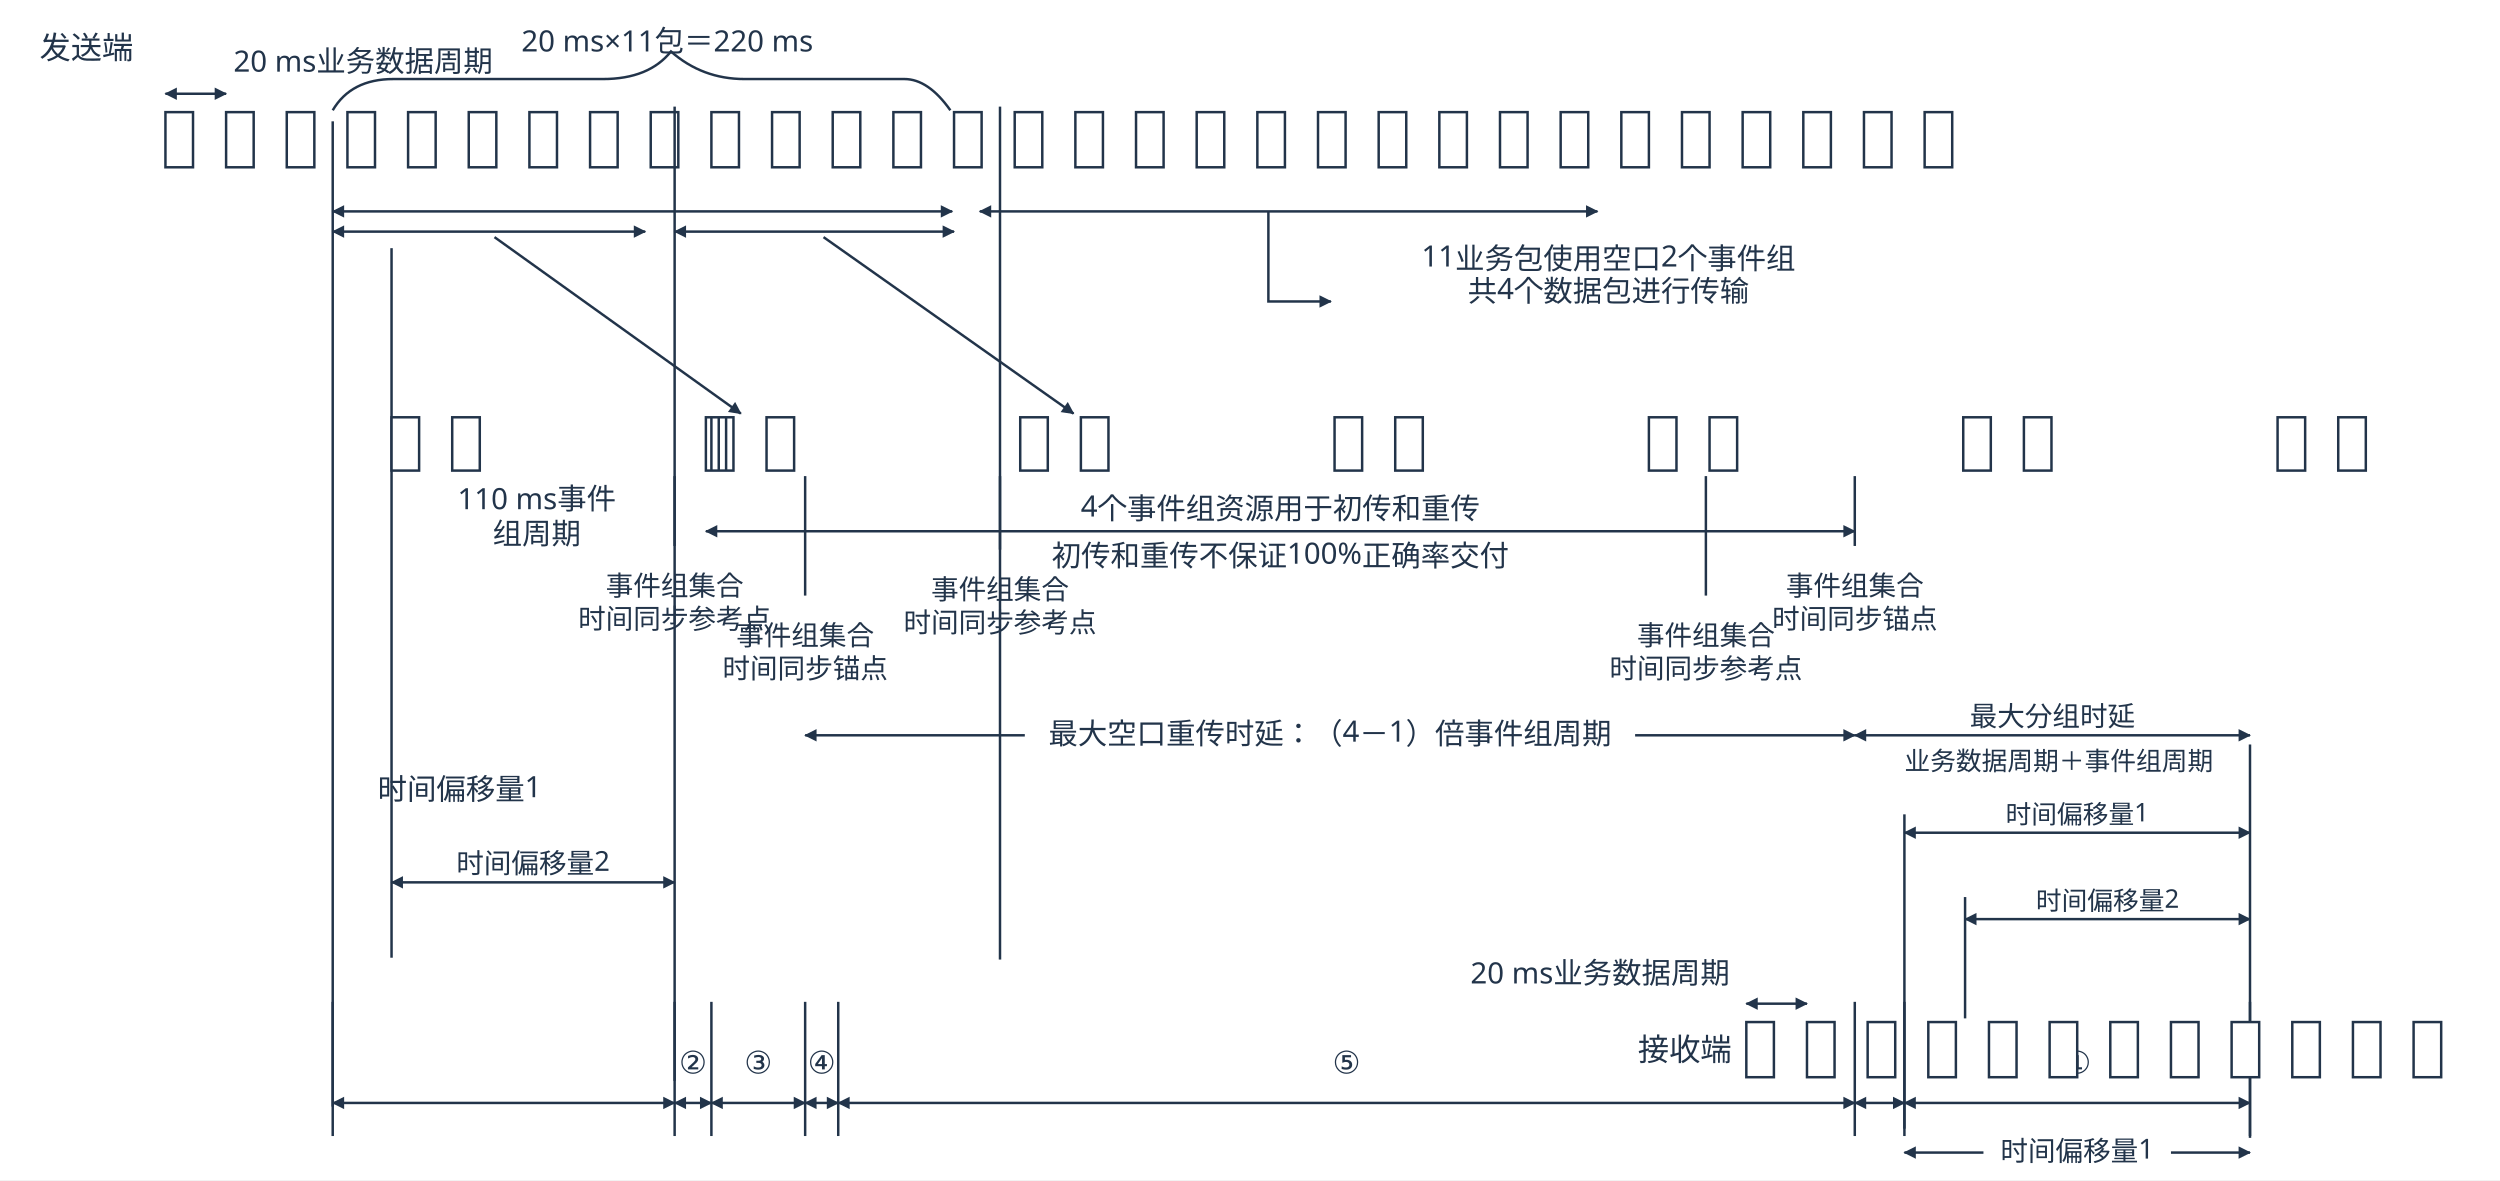
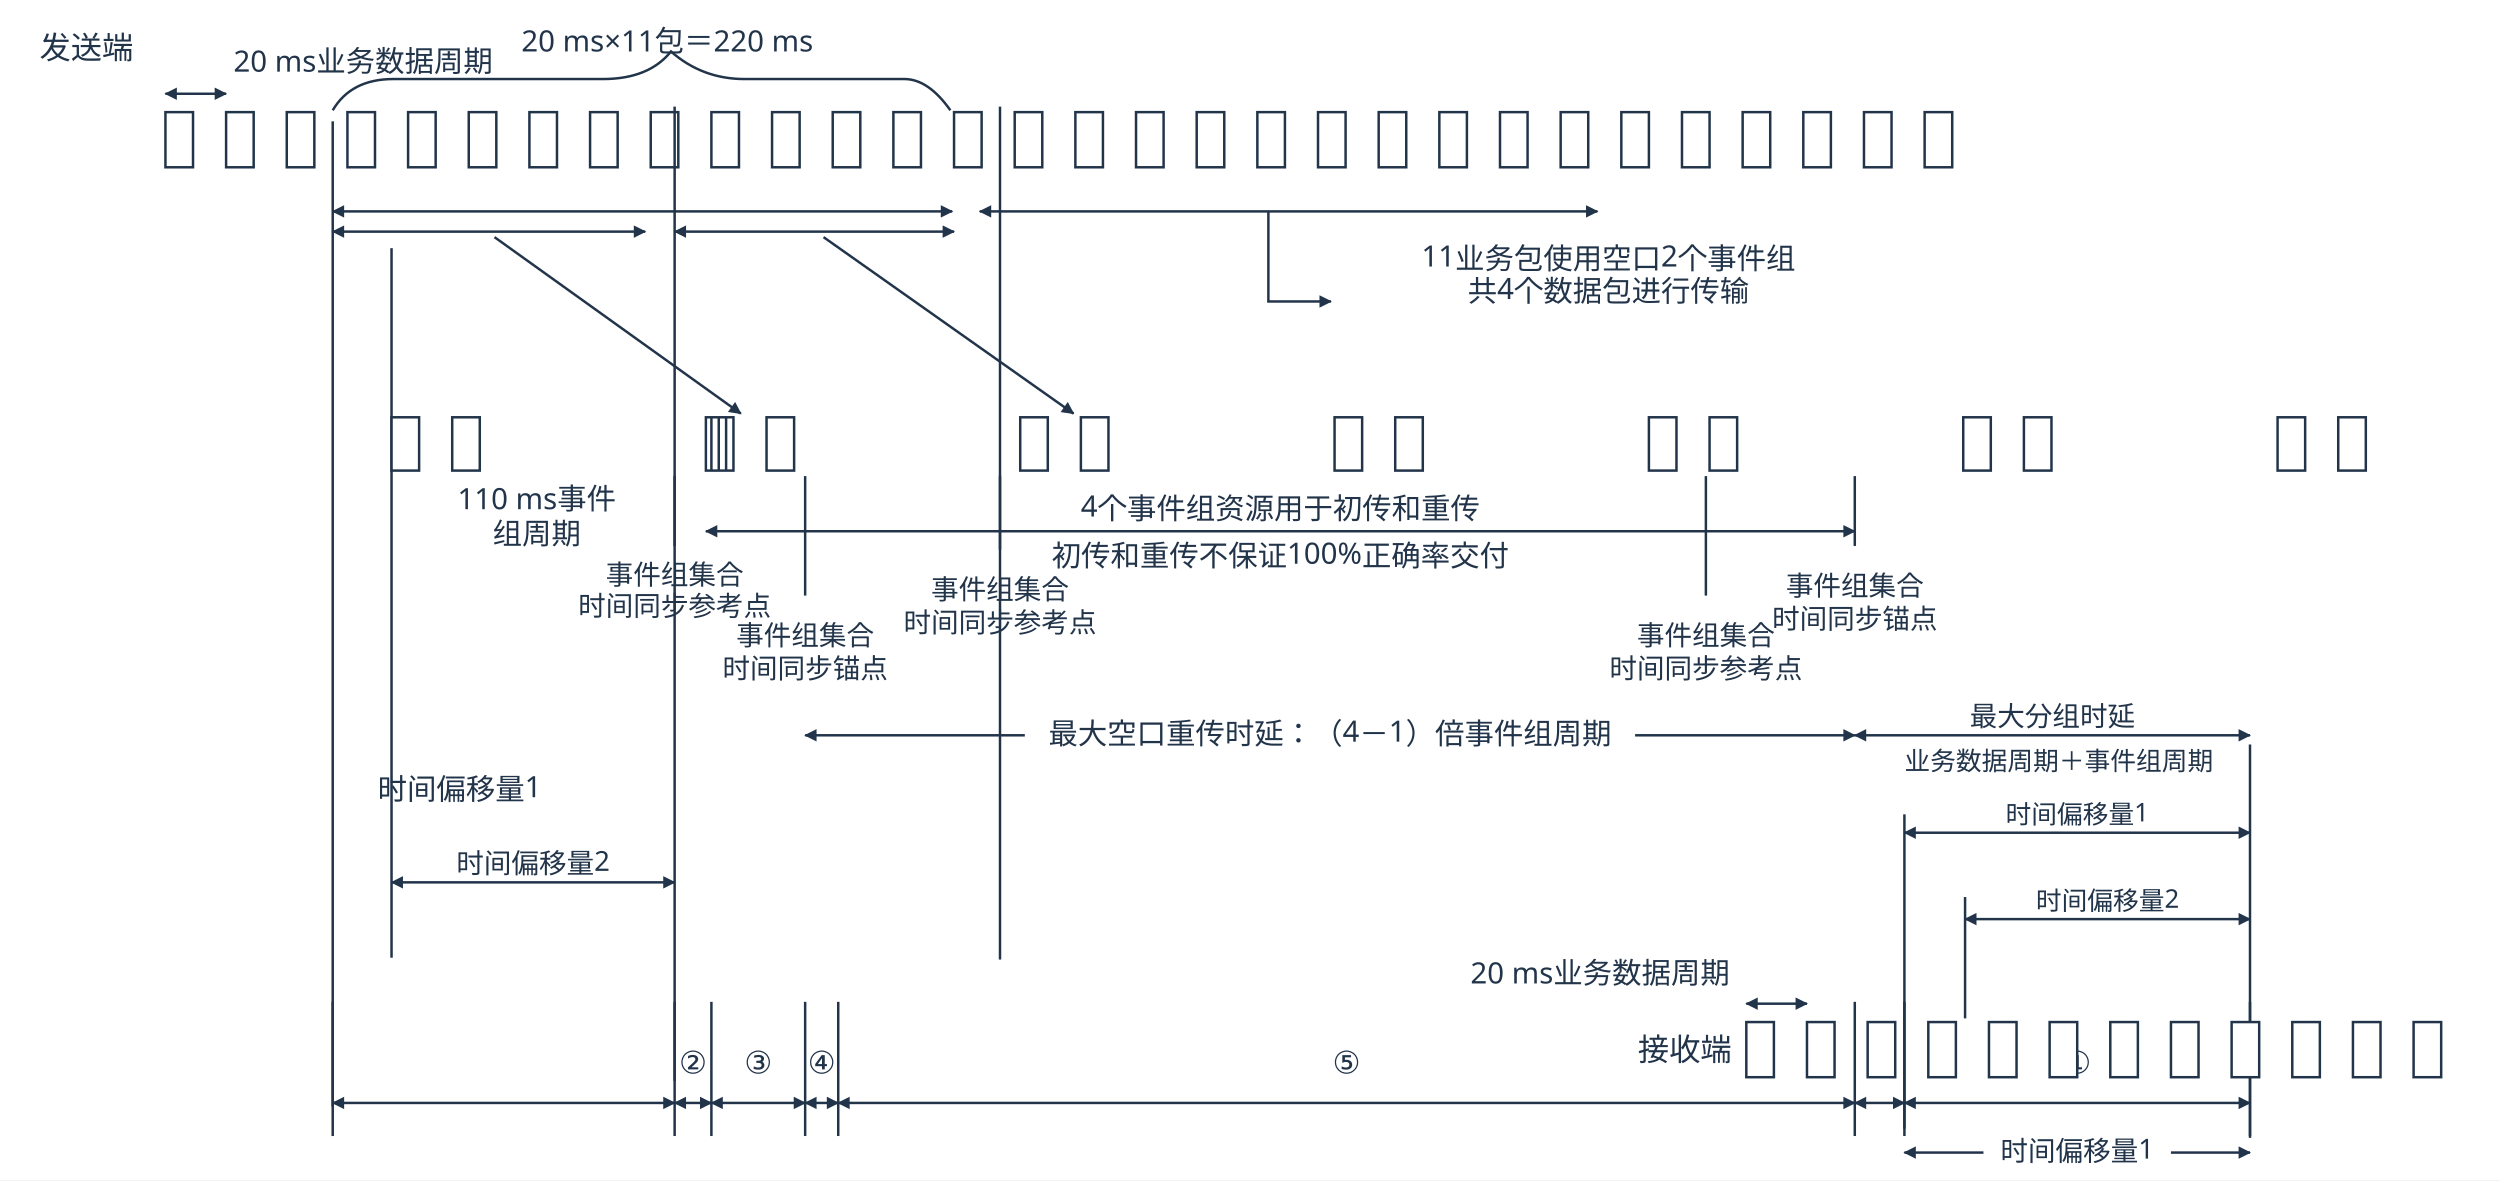
<svg xmlns="http://www.w3.org/2000/svg" viewBox="0 0 1360 642" role="img" aria-labelledby="title description">
  <defs>
    <marker id="arrow" viewBox="0 0 10 10" refX="9.2" refY="5" markerWidth="5" markerHeight="5" orient="auto-start-reverse">
      <path d="M0 0L10 5 0 10Z" fill="#22344a" />
    </marker>
  </defs>
  <rect width="1360" height="642" fill="#fff" />
  <g fill="none" stroke="#22344a" stroke-width="1.35" font-family="system-ui, sans-serif">
    <text x="47" y="32" text-anchor="middle" font-size="17" fill="#22344a" stroke="none">发送端</text>
    <rect x="90" y="61" width="15" height="30" fill="#fff" />
    <rect x="123" y="61" width="15" height="30" fill="#fff" />
    <rect x="156" y="61" width="15" height="30" fill="#fff" />
    <rect x="189" y="61" width="15" height="30" fill="#fff" />
    <rect x="222" y="61" width="15" height="30" fill="#fff" />
    <rect x="255" y="61" width="15" height="30" fill="#fff" />
    <rect x="288" y="61" width="15" height="30" fill="#fff" />
    <rect x="321" y="61" width="15" height="30" fill="#fff" />
    <rect x="354" y="61" width="15" height="30" fill="#fff" />
    <rect x="387" y="61" width="15" height="30" fill="#fff" />
    <rect x="420" y="61" width="15" height="30" fill="#fff" />
    <rect x="453" y="61" width="15" height="30" fill="#fff" />
    <rect x="486" y="61" width="15" height="30" fill="#fff" />
    <rect x="519" y="61" width="15" height="30" fill="#fff" />
    <rect x="552" y="61" width="15" height="30" fill="#fff" />
    <rect x="585" y="61" width="15" height="30" fill="#fff" />
    <rect x="618" y="61" width="15" height="30" fill="#fff" />
    <rect x="651" y="61" width="15" height="30" fill="#fff" />
    <rect x="684" y="61" width="15" height="30" fill="#fff" />
    <rect x="717" y="61" width="15" height="30" fill="#fff" />
    <rect x="750" y="61" width="15" height="30" fill="#fff" />
    <rect x="783" y="61" width="15" height="30" fill="#fff" />
    <rect x="816" y="61" width="15" height="30" fill="#fff" />
    <rect x="849" y="61" width="15" height="30" fill="#fff" />
    <rect x="882" y="61" width="15" height="30" fill="#fff" />
    <rect x="915" y="61" width="15" height="30" fill="#fff" />
    <rect x="948" y="61" width="15" height="30" fill="#fff" />
    <rect x="981" y="61" width="15" height="30" fill="#fff" />
    <rect x="1014" y="61" width="15" height="30" fill="#fff" />
    <rect x="1047" y="61" width="15" height="30" fill="#fff" />
    <line x1="90" y1="51" x2="123" y2="51" marker-end="url(#arrow)" marker-start="url(#arrow)" />
    <text x="106.5" y="46" text-anchor="middle" font-size="13" fill="#22344a" stroke="none" />
    <text x="127" y="39" text-anchor="start" font-size="16" fill="#22344a" stroke="none">20 ms业务数据周期</text>
    <path d="M181 60q10-17 33-17H328q25 0 37-15q17 15 40 15H492q13 0 25 17" />
    <text x="363" y="28" text-anchor="middle" font-size="16" fill="#22344a" stroke="none">20 ms×11包＝220 ms</text>
    <line x1="181" y1="115" x2="518" y2="115" marker-end="url(#arrow)" marker-start="url(#arrow)" />
    <line x1="181" y1="126" x2="351" y2="126" marker-end="url(#arrow)" marker-start="url(#arrow)" />
    <line x1="367" y1="126" x2="519" y2="126" marker-end="url(#arrow)" marker-start="url(#arrow)" />
    <line x1="533" y1="115" x2="869" y2="115" marker-end="url(#arrow)" marker-start="url(#arrow)" />
    <line x1="269" y1="129" x2="403" y2="225" marker-end="url(#arrow)" />
    <line x1="448" y1="129" x2="584" y2="225" marker-end="url(#arrow)" />
    <path d="M690 115v49h34" marker-end="url(#arrow)" />
    <text x="875" y="145" text-anchor="middle" font-size="16" fill="#22344a" stroke="none">11业务包使用空口2个事件组</text>
    <text x="875" y="164" text-anchor="middle" font-size="16" fill="#22344a" stroke="none">共4个数据包进行传输</text>
    <text x="292" y="277" text-anchor="middle" font-size="16" fill="#22344a" stroke="none">110 ms事件</text>
    <text x="292" y="296" text-anchor="middle" font-size="16" fill="#22344a" stroke="none">组周期</text>
    <line x1="213" y1="135" x2="213" y2="521" />
    <line x1="181" y1="66" x2="181" y2="602" />
    <line x1="367" y1="58" x2="367" y2="588" />
    <line x1="544" y1="58" x2="544" y2="522" />
    <text x="250" y="435" text-anchor="middle" font-size="16" fill="#22344a" stroke="none">时间偏移量1</text>
    <line x1="213" y1="480" x2="367" y2="480" marker-end="url(#arrow)" marker-start="url(#arrow)" />
    <text x="290.0" y="475" text-anchor="middle" font-size="15" fill="#22344a" stroke="none">时间偏移量2</text>
    <rect x="213" y="227" width="15" height="29" fill="#fff" />
    <rect x="246" y="227" width="15" height="29" fill="#fff" />
    <rect x="384" y="227" width="15" height="29" fill="#fff" />
    <line x1="387" y1="227" x2="387" y2="256" />
    <line x1="391" y1="227" x2="391" y2="256" />
    <line x1="395" y1="227" x2="395" y2="256" />
    <rect x="417" y="227" width="15" height="29" fill="#fff" />
    <rect x="555" y="227" width="15" height="29" fill="#fff" />
    <rect x="588" y="227" width="15" height="29" fill="#fff" />
    <rect x="726" y="227" width="15" height="29" fill="#fff" />
    <rect x="759" y="227" width="15" height="29" fill="#fff" />
    <rect x="897" y="227" width="15" height="29" fill="#fff" />
    <rect x="930" y="227" width="15" height="29" fill="#fff" />
    <rect x="1068" y="227" width="15" height="29" fill="#fff" />
    <rect x="1101" y="227" width="15" height="29" fill="#fff" />
    <rect x="1239" y="227" width="15" height="29" fill="#fff" />
    <rect x="1272" y="227" width="15" height="29" fill="#fff" />
    <line x1="384" y1="289" x2="1009" y2="289" marker-end="url(#arrow)" marker-start="url(#arrow)" />
    <text x="696.5" y="281" text-anchor="middle" font-size="16" fill="#22344a" stroke="none">4个事件组资源用于初传和重传</text>
    <text x="696.5" y="308" text-anchor="middle" font-size="16" fill="#22344a" stroke="none">初传和重传不保证100%正确率交付</text>
    <line x1="367" y1="259" x2="367" y2="297" />
-     <text x="367" y="324" text-anchor="middle" font-size="15" fill="#22344a" stroke="none">事件组集合</text>
-     <text x="367" y="342" text-anchor="middle" font-size="15" fill="#22344a" stroke="none">时间同步参考点</text>
+     <text x="367" y="318" text-anchor="middle" font-size="15" fill="#22344a" stroke="none">事件组集合</text>
+     <text x="367" y="335" text-anchor="middle" font-size="15" fill="#22344a" stroke="none">时间同步参考点</text>
    <line x1="438" y1="259" x2="438" y2="324" />
    <text x="438" y="351" text-anchor="middle" font-size="15" fill="#22344a" stroke="none">事件组集合</text>
    <text x="438" y="369" text-anchor="middle" font-size="15" fill="#22344a" stroke="none">时间同步锚点</text>
    <line x1="544" y1="259" x2="544" y2="299" />
    <text x="544" y="326" text-anchor="middle" font-size="15" fill="#22344a" stroke="none">事件组集合</text>
    <text x="544" y="344" text-anchor="middle" font-size="15" fill="#22344a" stroke="none">时间同步参考点</text>
    <line x1="928" y1="259" x2="928" y2="324" />
    <text x="928" y="351" text-anchor="middle" font-size="15" fill="#22344a" stroke="none">事件组集合</text>
    <text x="928" y="369" text-anchor="middle" font-size="15" fill="#22344a" stroke="none">时间同步参考点</text>
    <line x1="1009" y1="259" x2="1009" y2="297" />
    <text x="1009" y="324" text-anchor="middle" font-size="15" fill="#22344a" stroke="none">事件组集合</text>
    <text x="1009" y="342" text-anchor="middle" font-size="15" fill="#22344a" stroke="none">时间同步锚点</text>
    <line x1="438" y1="400" x2="1009" y2="400" marker-end="url(#arrow)" marker-start="url(#arrow)" />
    <rect x="557.5" y="384" width="332" height="20" fill="#fff" stroke="none" />
    <text x="723.5" y="404.8" text-anchor="middle" font-size="16" fill="#22344a" stroke="none">最大空口重传时延：（4－1）倍事件组周期</text>
    <line x1="1009" y1="400" x2="1224" y2="400" marker-end="url(#arrow)" marker-start="url(#arrow)" />
    <text x="1116.5" y="395" text-anchor="middle" font-size="15" fill="#22344a" stroke="none">最大分组时延</text>
    <text x="1120" y="419" text-anchor="middle" font-size="14" fill="#22344a" stroke="none">业务数据周期＋事件组周期</text>
    <line x1="1036" y1="453" x2="1224" y2="453" marker-end="url(#arrow)" marker-start="url(#arrow)" />
    <text x="1130.0" y="448" text-anchor="middle" font-size="14" fill="#22344a" stroke="none">时间偏移量1</text>
    <line x1="1069" y1="500" x2="1224" y2="500" marker-end="url(#arrow)" marker-start="url(#arrow)" />
    <text x="1146.5" y="495" text-anchor="middle" font-size="14" fill="#22344a" stroke="none">时间偏移量2</text>
    <line x1="1036" y1="443" x2="1036" y2="614" />
    <line x1="1069" y1="488" x2="1069" y2="554" />
    <line x1="1224" y1="405" x2="1224" y2="619" />
    <line x1="181" y1="545" x2="181" y2="618" />
    <line x1="367" y1="545" x2="367" y2="618" />
    <line x1="387" y1="545" x2="387" y2="618" />
    <line x1="438" y1="545" x2="438" y2="618" />
    <line x1="456" y1="545" x2="456" y2="618" />
    <line x1="1009" y1="545" x2="1009" y2="618" />
    <line x1="1036" y1="545" x2="1036" y2="618" />
    <line x1="1224" y1="545" x2="1224" y2="618" />
    <line x1="181" y1="600" x2="367" y2="600" marker-end="url(#arrow)" marker-start="url(#arrow)" />
    <text x="274.0" y="584" text-anchor="middle" font-size="17" fill="#22344a" stroke="none" />
    <line x1="367" y1="600" x2="387" y2="600" marker-end="url(#arrow)" marker-start="url(#arrow)" />
    <text x="377.0" y="584" text-anchor="middle" font-size="17" fill="#22344a" stroke="none">②</text>
    <line x1="387" y1="600" x2="438" y2="600" marker-end="url(#arrow)" marker-start="url(#arrow)" />
    <text x="412.5" y="584" text-anchor="middle" font-size="17" fill="#22344a" stroke="none">③</text>
    <line x1="438" y1="600" x2="456" y2="600" marker-end="url(#arrow)" marker-start="url(#arrow)" />
    <text x="447.0" y="584" text-anchor="middle" font-size="17" fill="#22344a" stroke="none">④</text>
    <line x1="456" y1="600" x2="1009" y2="600" marker-end="url(#arrow)" marker-start="url(#arrow)" />
    <text x="732.5" y="584" text-anchor="middle" font-size="17" fill="#22344a" stroke="none">⑤</text>
    <line x1="1009" y1="600" x2="1036" y2="600" marker-end="url(#arrow)" marker-start="url(#arrow)" />
    <text x="1022.5" y="584" text-anchor="middle" font-size="17" fill="#22344a" stroke="none" />
    <line x1="1036" y1="600" x2="1224" y2="600" marker-end="url(#arrow)" marker-start="url(#arrow)" />
    <text x="1130.0" y="584" text-anchor="middle" font-size="17" fill="#22344a" stroke="none">①</text>
    <rect x="950" y="556" width="15" height="30" fill="#fff" />
    <rect x="983" y="556" width="15" height="30" fill="#fff" />
    <rect x="1016" y="556" width="15" height="30" fill="#fff" />
    <rect x="1049" y="556" width="15" height="30" fill="#fff" />
    <rect x="1082" y="556" width="15" height="30" fill="#fff" />
    <rect x="1115" y="556" width="15" height="30" fill="#fff" />
    <rect x="1148" y="556" width="15" height="30" fill="#fff" />
    <rect x="1181" y="556" width="15" height="30" fill="#fff" />
    <rect x="1214" y="556" width="15" height="30" fill="#fff" />
    <rect x="1247" y="556" width="15" height="30" fill="#fff" />
    <rect x="1280" y="556" width="15" height="30" fill="#fff" />
    <rect x="1313" y="556" width="15" height="30" fill="#fff" />
    <text x="942" y="577" text-anchor="end" font-size="17" fill="#22344a" stroke="none">接收端</text>
    <line x1="950" y1="546" x2="983" y2="546" marker-end="url(#arrow)" marker-start="url(#arrow)" />
    <text x="966.5" y="541" text-anchor="middle" font-size="13" fill="#22344a" stroke="none" />
    <text x="941" y="535" text-anchor="end" font-size="16" fill="#22344a" stroke="none">20 ms业务数据周期</text>
    <line x1="1036" y1="627" x2="1224" y2="627" marker-end="url(#arrow)" marker-start="url(#arrow)" />
    <rect x="1079.0" y="612" width="102" height="19" fill="#fff" stroke="none" />
    <text x="1130.0" y="631.5" text-anchor="middle" font-size="15" fill="#22344a" stroke="none">时间偏移量1</text>
  </g>
</svg>
